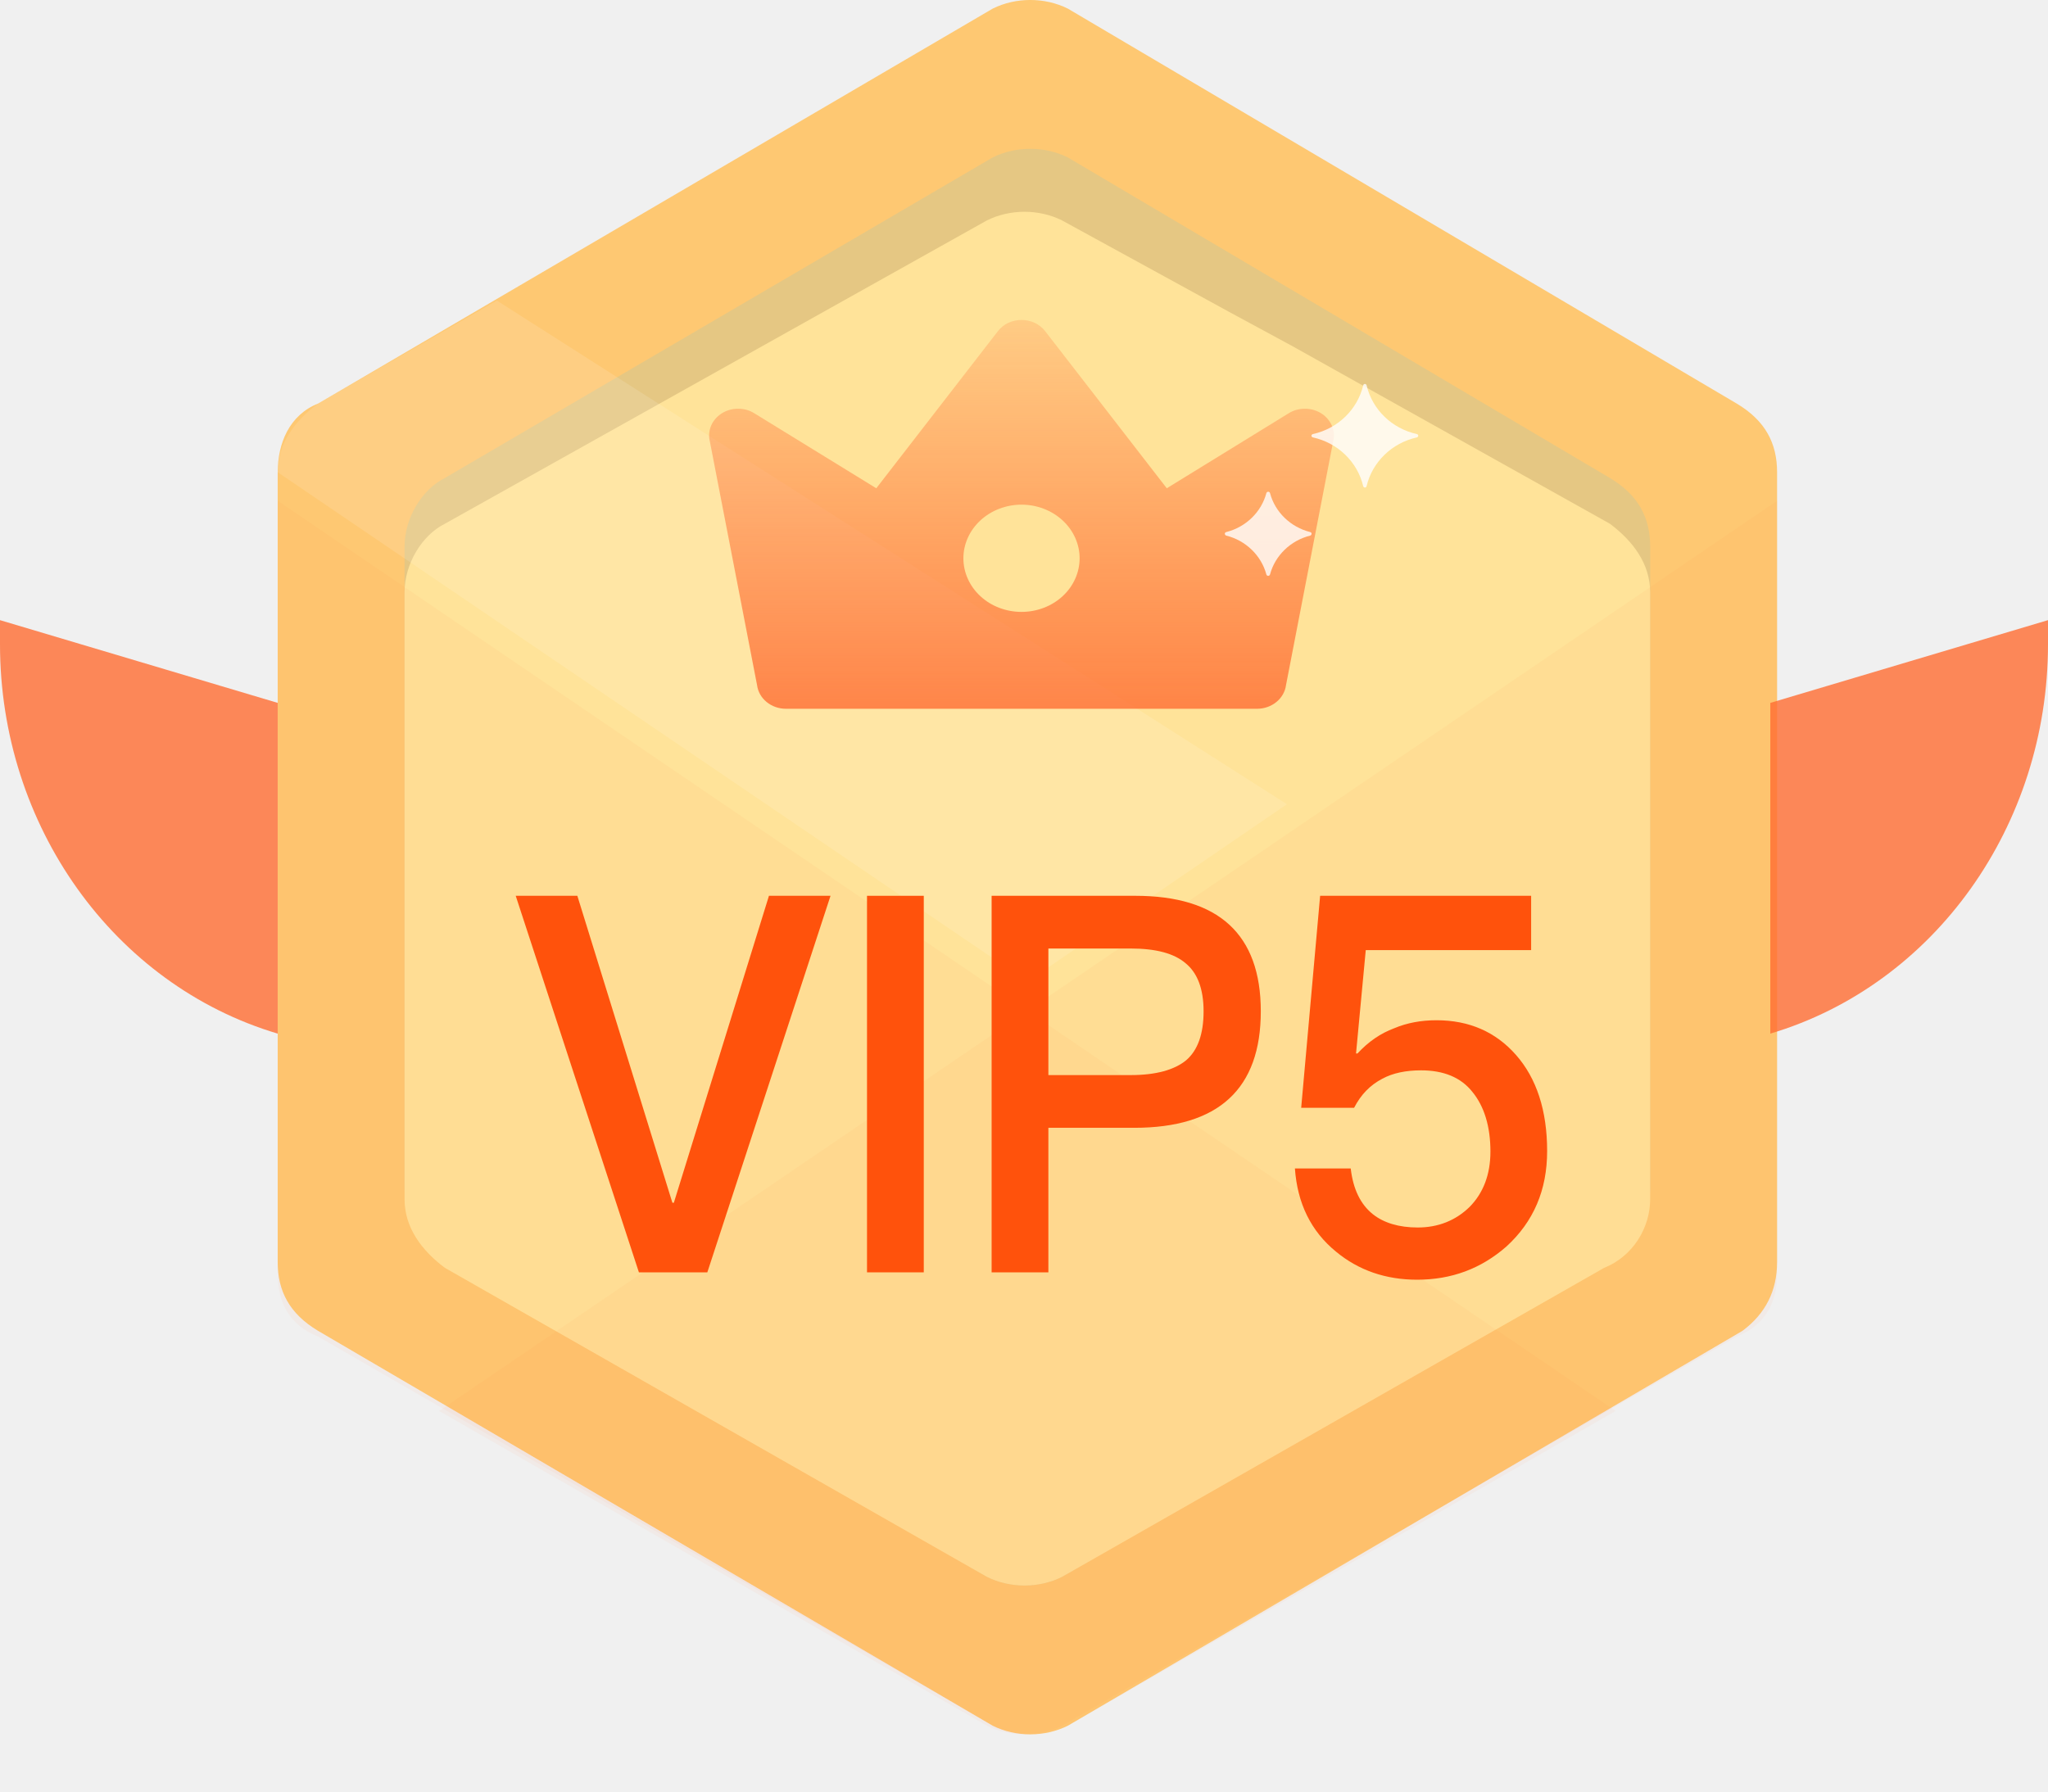
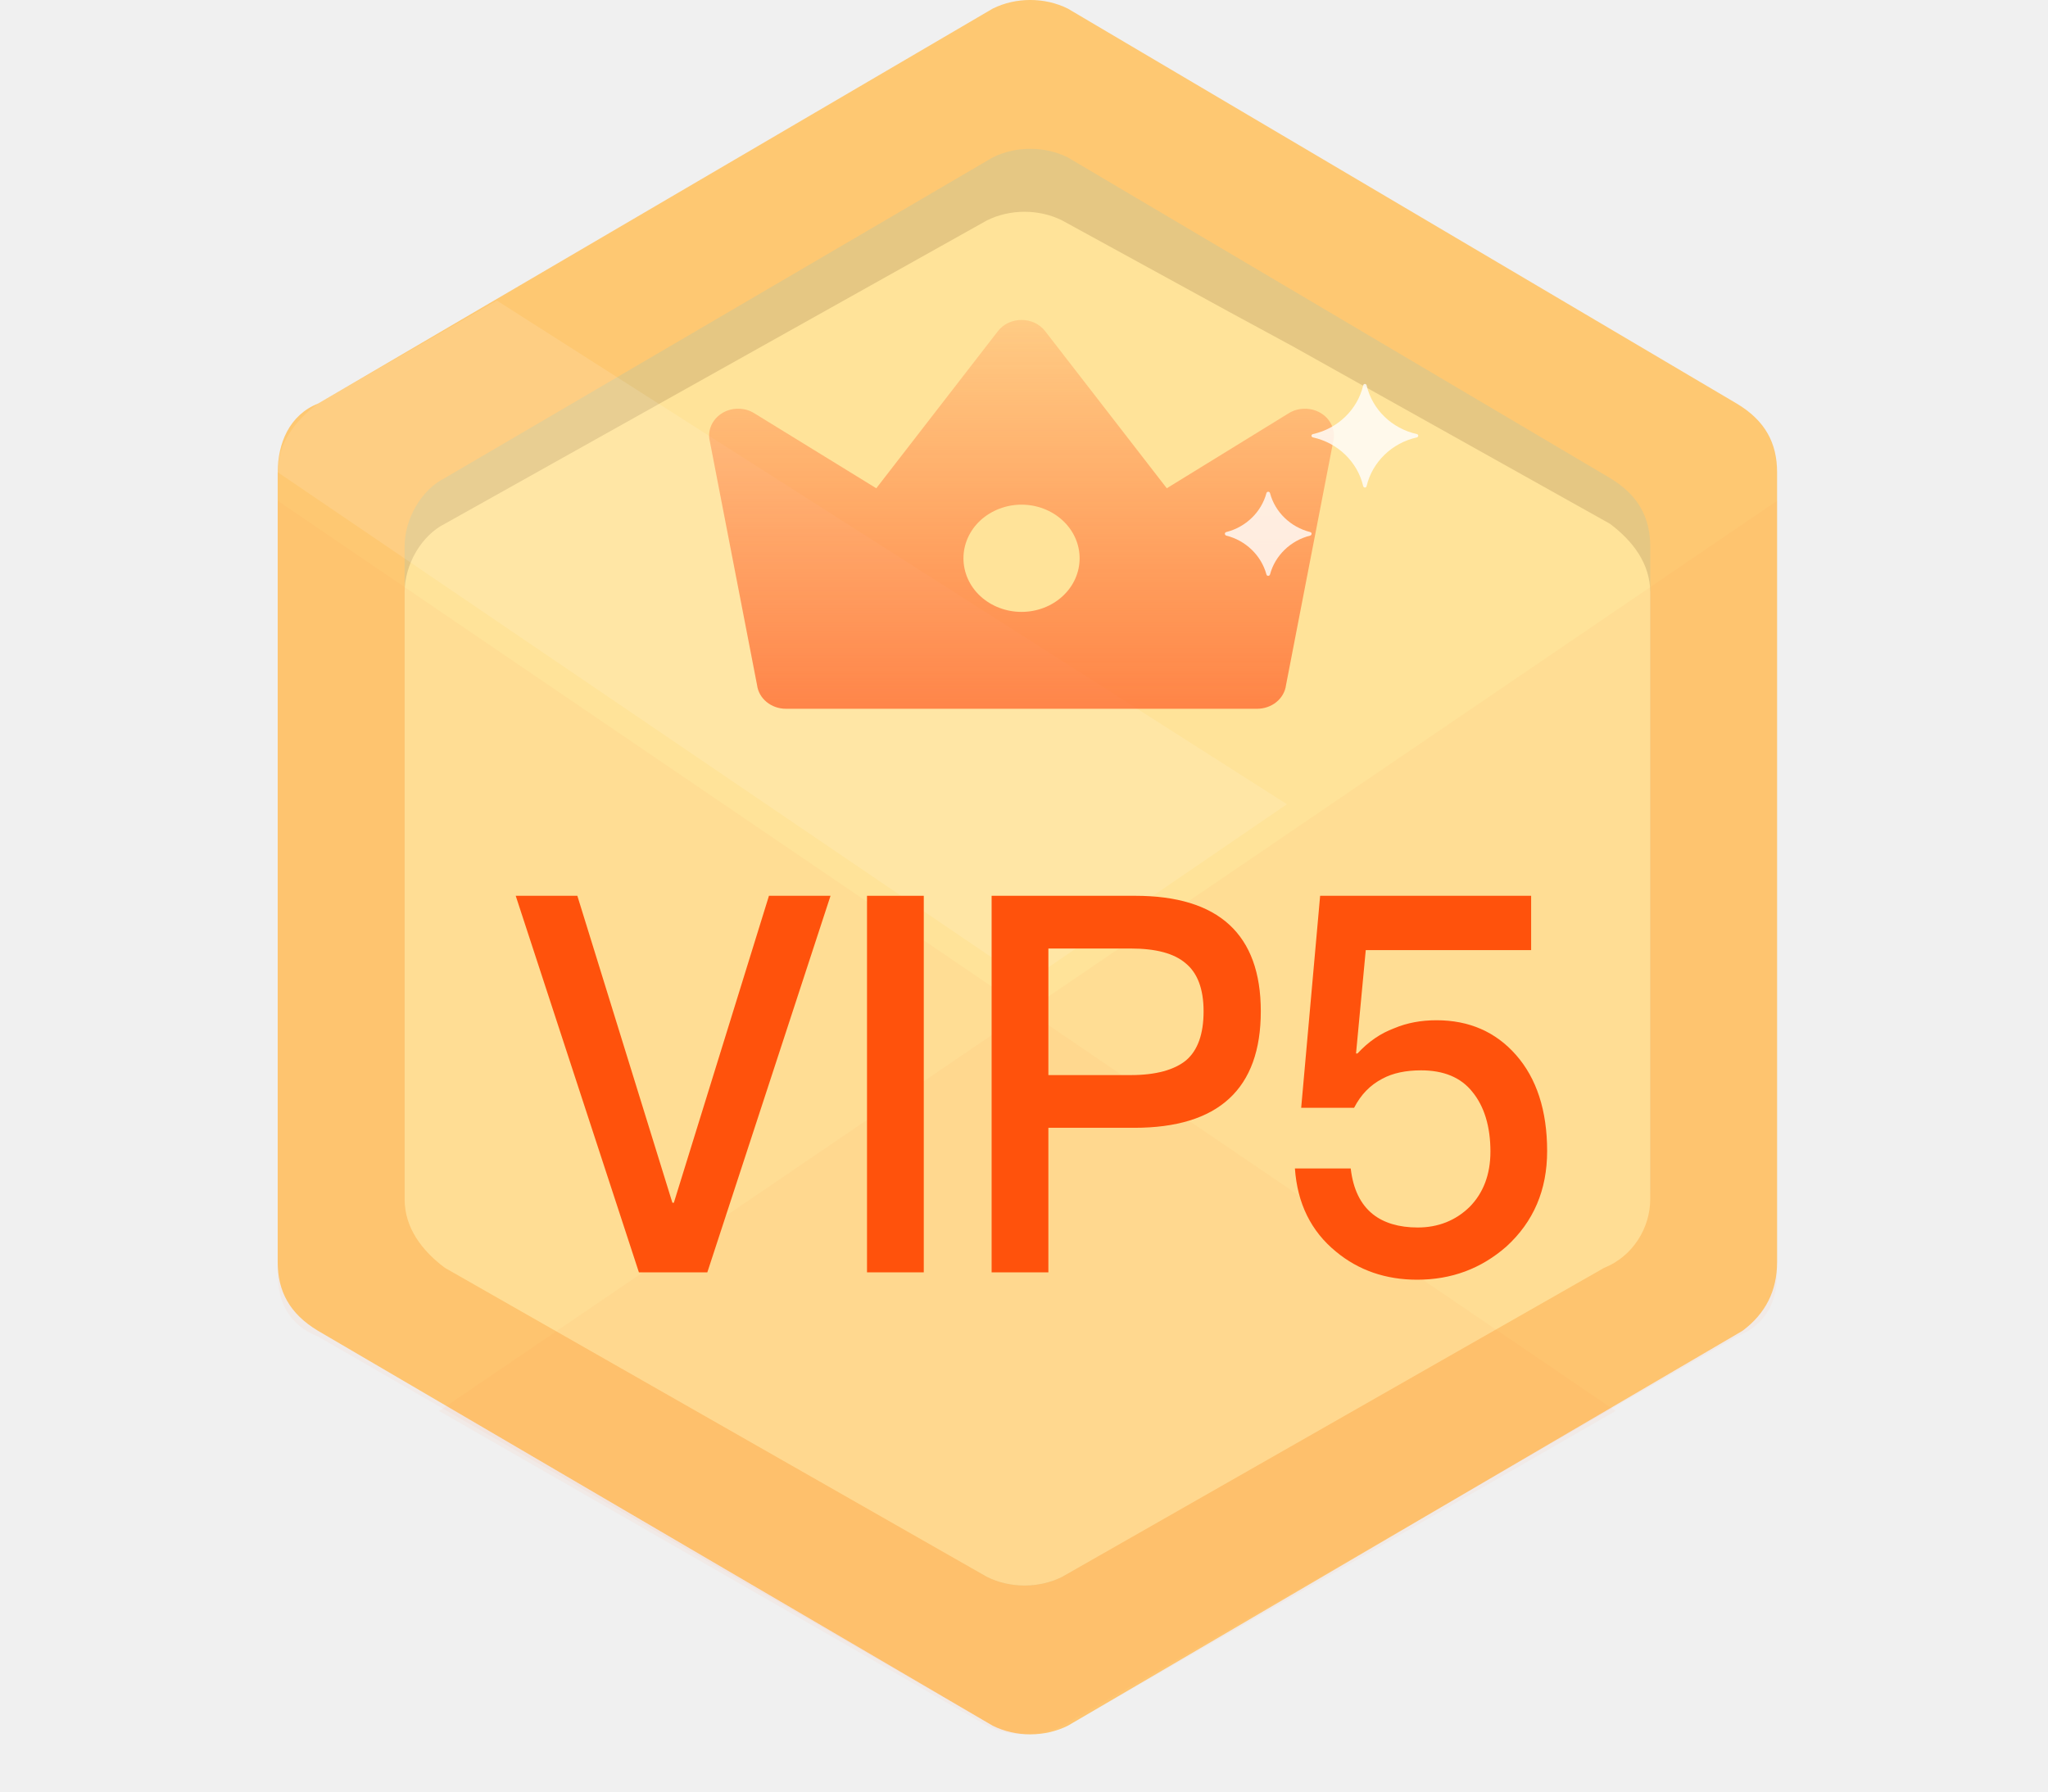
<svg xmlns="http://www.w3.org/2000/svg" width="32" height="28" viewBox="0 0 32 28" fill="none">
  <path d="M27.767 19.725V7.38C27.767 6.933 27.587 6.575 27.136 6.307L16.684 0.134C16.323 -0.045 15.873 -0.045 15.512 0.134L4.97 6.307C4.519 6.486 4.339 6.933 4.339 7.38V19.725C4.339 20.172 4.519 20.53 4.97 20.799L15.512 26.971C15.873 27.15 16.323 27.15 16.684 26.971L27.226 20.799C27.587 20.53 27.767 20.172 27.767 19.725Z" fill="#FEC872" />
-   <path d="M25.784 18.562V8.543C25.784 8.096 25.604 7.738 25.154 7.47L16.684 2.46C16.323 2.281 15.873 2.281 15.512 2.46L6.952 7.47C6.592 7.649 6.321 8.096 6.321 8.543V18.562C6.321 19.01 6.502 19.367 6.952 19.636L15.422 24.645C15.783 24.824 16.233 24.824 16.593 24.645L25.064 19.636C25.514 19.367 25.784 19.01 25.784 18.562Z" fill="#E5C783" />
-   <path d="M25.784 18.741V9.259C25.784 8.812 25.514 8.454 25.154 8.185L20.198 5.412L19.206 4.875L16.593 3.444C16.233 3.265 15.783 3.265 15.422 3.444L6.952 8.185C6.592 8.364 6.321 8.812 6.321 9.259V18.741C6.321 19.189 6.592 19.546 6.952 19.815L15.422 24.645C15.783 24.824 16.233 24.824 16.593 24.645L25.064 19.815C25.514 19.636 25.784 19.189 25.784 18.741Z" fill="#FFE399" />
+   <path d="M25.785 18.562V8.543C25.785 8.096 25.604 7.738 25.154 7.47L16.684 2.46C16.323 2.281 15.873 2.281 15.512 2.46L6.952 7.47C6.592 7.649 6.322 8.096 6.322 8.543V18.562C6.322 19.01 6.502 19.367 6.952 19.636L15.422 24.645C15.783 24.824 16.233 24.824 16.594 24.645L25.064 19.636C25.514 19.367 25.785 19.01 25.785 18.562Z" fill="#E5C783" />
+   <path d="M25.785 18.741V9.259C25.785 8.812 25.514 8.454 25.154 8.185L20.198 5.412L19.207 4.875L16.594 3.444C16.233 3.265 15.783 3.265 15.422 3.444L6.952 8.185C6.592 8.364 6.322 8.812 6.322 9.259V18.741C6.322 19.189 6.592 19.546 6.952 19.815L15.422 24.645C15.783 24.824 16.233 24.824 16.594 24.645L25.064 19.815C25.514 19.636 25.785 19.189 25.785 18.741Z" fill="#FFE399" />
  <path opacity="0.05" d="M4.339 7.827V19.904C4.339 20.351 4.519 20.709 4.97 20.888L15.512 26.971C15.873 27.15 16.323 27.15 16.684 26.971L25.244 22.051L4.339 7.827Z" fill="#FF6D32" />
  <path opacity="0.12" d="M7.763 4.697L4.97 6.307C4.609 6.575 4.339 6.933 4.339 7.38L16.053 15.342L20.108 12.569L7.763 4.697Z" fill="white" />
  <path opacity="0.05" d="M27.767 7.827V19.904C27.767 20.351 27.587 20.709 27.136 20.888L16.594 26.971C16.233 27.15 15.783 27.15 15.422 26.971L6.862 22.051L27.767 7.827Z" fill="#FF6D32" />
-   <path d="M11.785 6.458L13.692 7.631L15.592 5.176C15.634 5.121 15.689 5.077 15.753 5.046C15.818 5.016 15.889 5 15.961 5C16.033 5 16.105 5.016 16.169 5.046C16.233 5.077 16.289 5.121 16.331 5.176L18.231 7.631L20.137 6.458C20.209 6.413 20.294 6.389 20.38 6.388C20.467 6.386 20.552 6.408 20.626 6.449C20.7 6.491 20.759 6.552 20.797 6.624C20.835 6.696 20.85 6.776 20.839 6.856L20.094 10.707C20.081 10.809 20.027 10.903 19.944 10.971C19.861 11.039 19.754 11.077 19.643 11.077H12.279C12.168 11.077 12.061 11.039 11.978 10.971C11.895 10.903 11.842 10.809 11.829 10.707L11.083 6.855C11.073 6.776 11.088 6.695 11.125 6.623C11.163 6.552 11.223 6.491 11.296 6.449C11.37 6.407 11.456 6.386 11.542 6.388C11.629 6.389 11.713 6.413 11.785 6.458ZM15.961 9.563C16.202 9.563 16.433 9.475 16.603 9.318C16.773 9.161 16.869 8.948 16.869 8.725C16.869 8.503 16.773 8.29 16.603 8.133C16.433 7.976 16.202 7.887 15.961 7.887C15.72 7.887 15.489 7.976 15.319 8.133C15.149 8.29 15.053 8.503 15.053 8.725C15.053 8.948 15.149 9.161 15.319 9.318C15.489 9.475 15.72 9.563 15.961 9.563Z" fill="url(#paint0_linear_8344_15208)" />
-   <path opacity="0.8" d="M22.139 6.784C21.748 6.698 21.442 6.4 21.353 6.022C21.345 5.993 21.307 5.993 21.3 6.022C21.211 6.4 20.904 6.698 20.514 6.784C20.484 6.792 20.484 6.828 20.514 6.836C20.905 6.922 21.211 7.22 21.3 7.598C21.308 7.627 21.346 7.627 21.353 7.598C21.442 7.22 21.749 6.922 22.139 6.836C22.167 6.828 22.167 6.79 22.139 6.784ZM20.471 8.315C20.165 8.238 19.923 8.004 19.844 7.707C19.836 7.678 19.796 7.678 19.787 7.707C19.708 8.004 19.466 8.238 19.161 8.315C19.13 8.322 19.13 8.361 19.161 8.371C19.466 8.447 19.708 8.682 19.787 8.978C19.795 9.007 19.835 9.007 19.844 8.978C19.923 8.682 20.165 8.447 20.471 8.371C20.501 8.361 20.501 8.322 20.471 8.315Z" fill="white" />
+   <path d="M11.785 6.458L13.692 7.631L15.592 5.176C15.634 5.121 15.689 5.077 15.754 5.046C15.818 5.016 15.889 5 15.961 5C16.034 5 16.105 5.016 16.169 5.046C16.233 5.077 16.289 5.121 16.331 5.176L18.231 7.631L20.137 6.458C20.21 6.413 20.294 6.389 20.381 6.388C20.467 6.386 20.553 6.408 20.626 6.449C20.7 6.491 20.76 6.552 20.797 6.624C20.835 6.696 20.85 6.776 20.84 6.856L20.094 10.707C20.081 10.809 20.028 10.903 19.945 10.971C19.862 11.039 19.754 11.077 19.643 11.077H12.28C12.168 11.077 12.061 11.039 11.978 10.971C11.895 10.903 11.842 10.809 11.829 10.707L11.083 6.855C11.073 6.776 11.088 6.695 11.126 6.623C11.164 6.552 11.223 6.491 11.297 6.449C11.37 6.407 11.456 6.386 11.542 6.388C11.629 6.389 11.713 6.413 11.785 6.458ZM15.961 9.563C16.202 9.563 16.433 9.475 16.603 9.318C16.774 9.161 16.869 8.948 16.869 8.725C16.869 8.503 16.774 8.29 16.603 8.133C16.433 7.976 16.202 7.887 15.961 7.887C15.721 7.887 15.49 7.976 15.319 8.133C15.149 8.29 15.054 8.503 15.054 8.725C15.054 8.948 15.149 9.161 15.319 9.318C15.49 9.475 15.721 9.563 15.961 9.563Z" fill="url(#paint0_linear_8460_23018)" />
+   <path opacity="0.8" d="M22.139 6.784C21.748 6.698 21.442 6.4 21.353 6.022C21.345 5.993 21.307 5.993 21.3 6.022C21.212 6.4 20.904 6.698 20.515 6.784C20.484 6.792 20.484 6.828 20.515 6.836C20.905 6.922 21.212 7.22 21.3 7.598C21.308 7.627 21.346 7.627 21.353 7.598C21.442 7.22 21.749 6.922 22.139 6.836C22.167 6.828 22.167 6.79 22.139 6.784ZM20.471 8.315C20.165 8.238 19.923 8.004 19.844 7.707C19.836 7.678 19.796 7.678 19.788 7.707C19.708 8.004 19.466 8.238 19.161 8.315C19.131 8.322 19.131 8.361 19.161 8.371C19.466 8.447 19.708 8.682 19.788 8.978C19.795 9.007 19.835 9.007 19.844 8.978C19.923 8.682 20.165 8.447 20.471 8.371C20.501 8.361 20.501 8.322 20.471 8.315Z" fill="white" />
  <path d="M8.058 14H9.021L10.506 18.797H10.529L12.015 14H12.977L11.052 19.885H9.983L8.058 14Z" fill="#FF520C" />
  <path d="M13.547 14H14.434V19.885H13.547V14Z" fill="#FF520C" />
  <path d="M15.494 14H17.737C19.041 14 19.7 14.602 19.7 15.805C19.7 17.017 19.041 17.626 17.722 17.626H16.381V19.885H15.494V14ZM16.381 14.824V16.802H17.669C18.063 16.802 18.351 16.72 18.533 16.571C18.715 16.415 18.806 16.159 18.806 15.805C18.806 15.45 18.707 15.203 18.526 15.055C18.344 14.898 18.056 14.824 17.669 14.824H16.381Z" fill="#FF520C" />
  <path d="M20.627 14H23.924V14.849H21.34L21.188 16.464H21.211C21.378 16.283 21.567 16.151 21.787 16.069C21.984 15.986 22.204 15.945 22.446 15.945C22.954 15.945 23.371 16.126 23.689 16.489C24.008 16.852 24.174 17.354 24.174 17.989C24.174 18.599 23.962 19.093 23.538 19.481C23.143 19.827 22.681 20 22.143 20C21.65 20 21.226 19.852 20.877 19.563C20.483 19.242 20.271 18.805 20.233 18.261H21.105C21.142 18.582 21.256 18.821 21.453 18.978C21.62 19.11 21.855 19.184 22.151 19.184C22.469 19.184 22.742 19.077 22.962 18.863C23.174 18.648 23.288 18.36 23.288 17.997C23.288 17.602 23.189 17.288 23.007 17.066C22.825 16.835 22.552 16.728 22.204 16.728C21.969 16.728 21.764 16.769 21.597 16.86C21.408 16.959 21.264 17.107 21.158 17.313H20.331L20.627 14Z" fill="#FF520C" />
-   <path opacity="0.8" d="M0 9.692L4.339 10.985V16.154C1.774 15.39 0 12.902 0 10.069V9.692Z" fill="#FF6D32" />
-   <path opacity="0.8" d="M32 9.692L27.661 10.985V16.154C30.227 15.39 32 12.902 32 10.069V9.692Z" fill="#FF6D32" />
  <defs>
-     <linearGradient id="paint0_linear_8344_15208" x1="15.961" y1="5" x2="15.961" y2="13.077" gradientUnits="userSpaceOnUse">
+     <linearGradient id="paint0_linear_8460_23018" x1="15.961" y1="5" x2="15.961" y2="13.077" gradientUnits="userSpaceOnUse">
      <stop stop-color="#FF6D32" stop-opacity="0.2" />
      <stop offset="1" stop-color="#FF6D32" />
    </linearGradient>
  </defs>
</svg>
